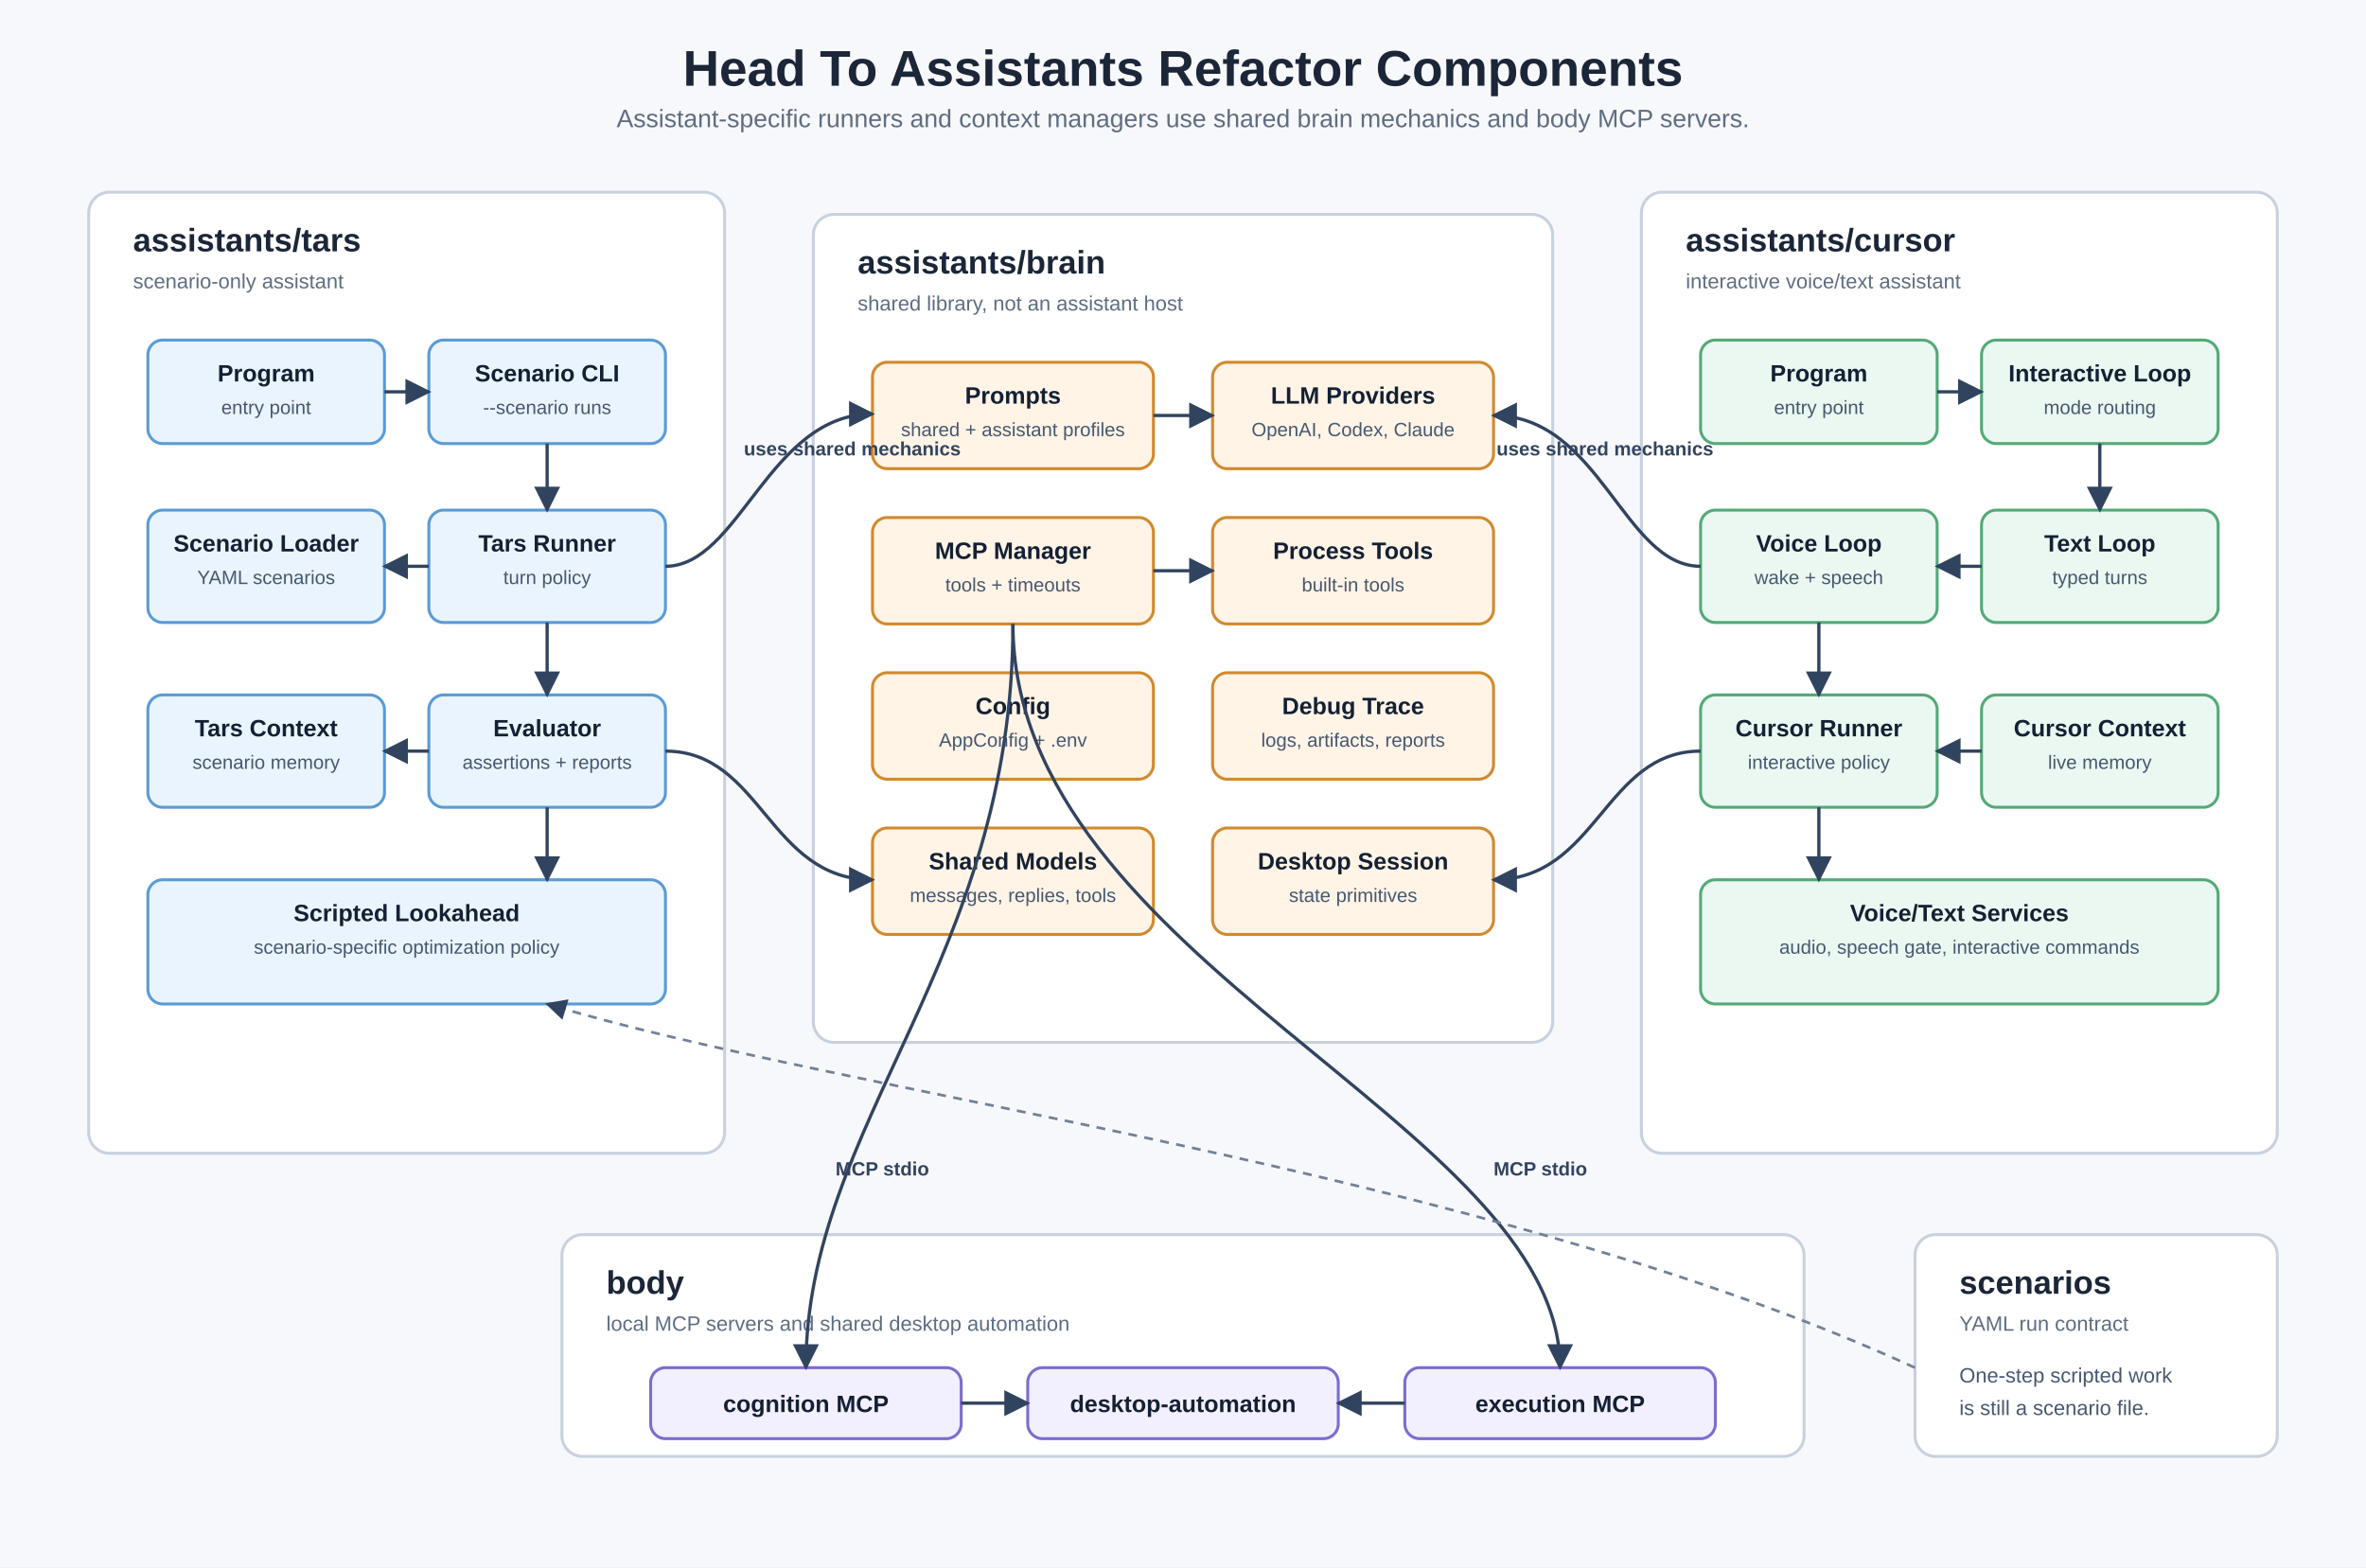
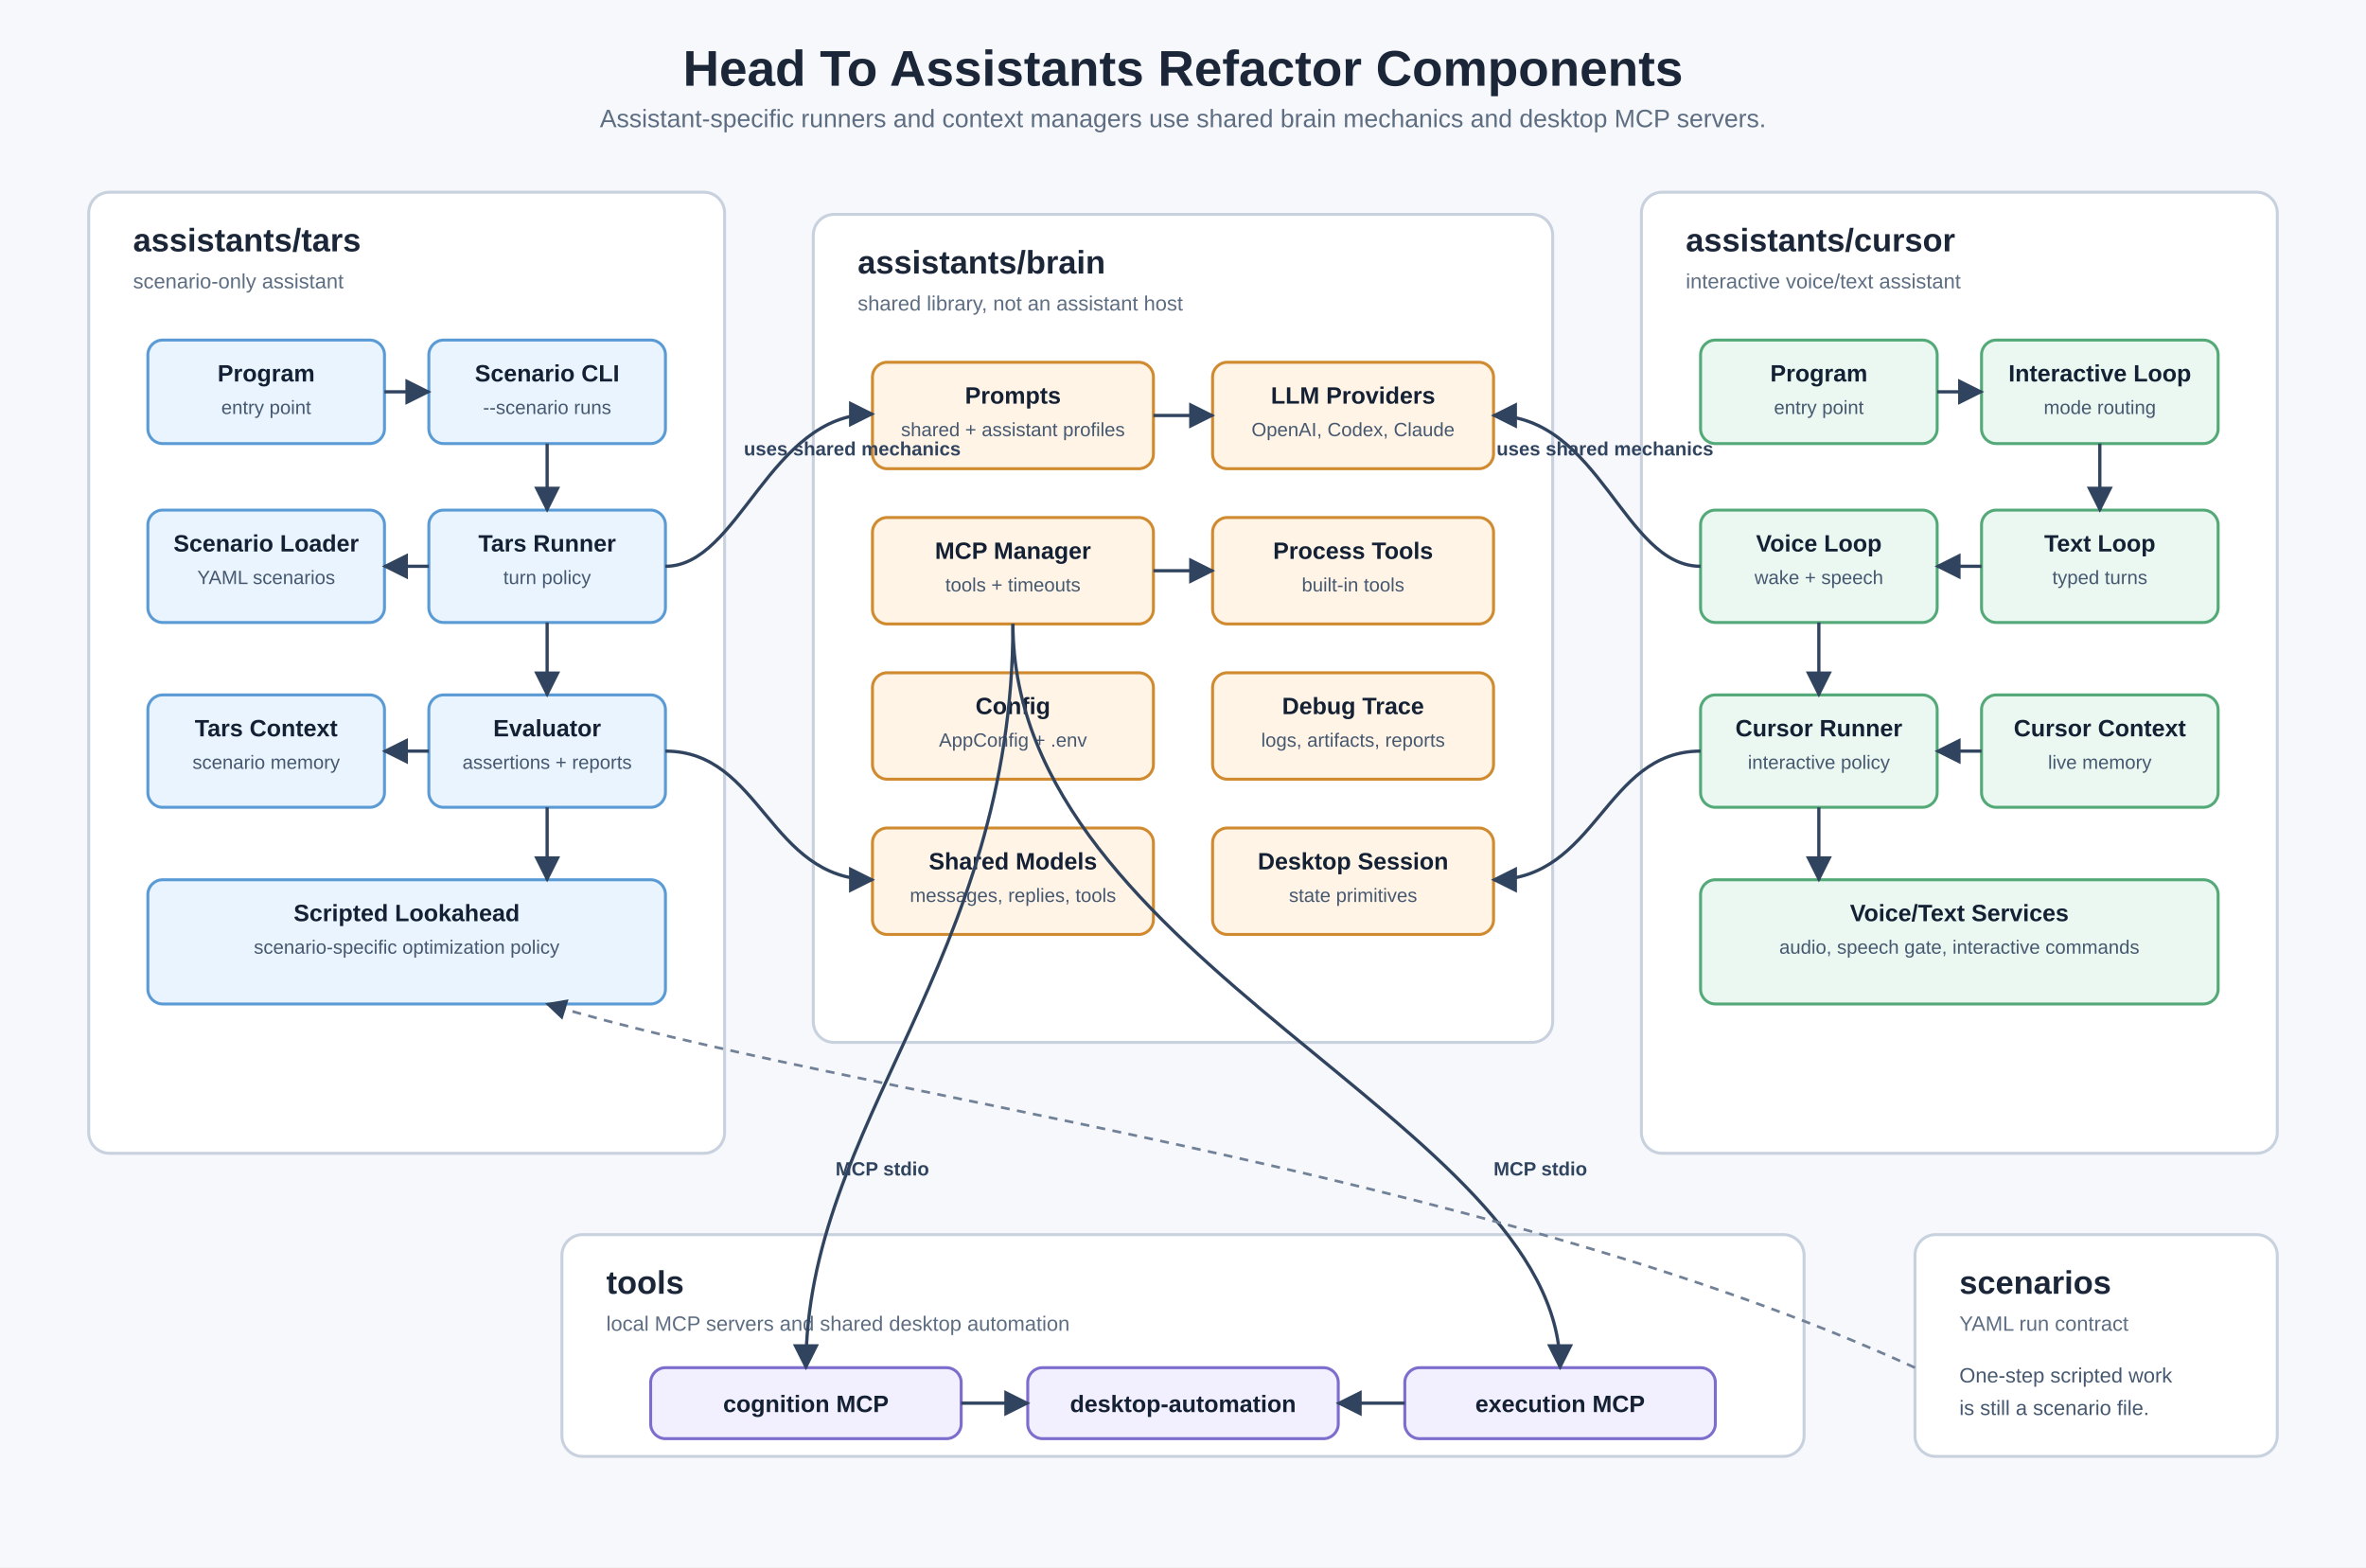
<svg xmlns="http://www.w3.org/2000/svg" width="1600" height="1060" viewBox="0 0 1600 1060" role="img" aria-labelledby="title desc">
  <defs>
    <marker id="arrow" viewBox="0 0 10 10" refX="9" refY="5" markerWidth="8" markerHeight="8" orient="auto-start-reverse">
      <path d="M 0 0 L 10 5 L 0 10 z" fill="#31445f" />
    </marker>
    <style>
      .page { fill: #f7f8fb; }
      .title { font: 700 34px "Segoe UI", Arial, sans-serif; fill: #1b2638; }
      .subtitle { font: 400 17px "Segoe UI", Arial, sans-serif; fill: #5d6d82; }
      .group { fill: #ffffff; stroke: #c8d1de; stroke-width: 2; rx: 14; }
      .group-title { font: 700 22px "Segoe UI", Arial, sans-serif; fill: #1b2638; }
      .group-subtitle { font: 400 14px "Segoe UI", Arial, sans-serif; fill: #5d6d82; }
      .box { stroke-width: 2; rx: 10; }
      .box-title { font: 700 16px "Segoe UI", Arial, sans-serif; fill: #142033; }
      .box-text { font: 400 13px "Segoe UI", Arial, sans-serif; fill: #46586f; }
      .tars { fill: #eaf4ff; stroke: #5b9bd5; }
      .cursor { fill: #eaf8f1; stroke: #54a978; }
      .brain { fill: #fff4e6; stroke: #d08a2f; }
-       .body { fill: #f2efff; stroke: #7d6dcc; }
+       .tools { fill: #f2efff; stroke: #7d6dcc; }
      .line { stroke: #31445f; stroke-width: 2.2; fill: none; marker-end: url(#arrow); }
      .soft-line { stroke: #718198; stroke-width: 1.8; fill: none; marker-end: url(#arrow); stroke-dasharray: 6 5; }
      .label { font: 600 13px "Segoe UI", Arial, sans-serif; fill: #31445f; }
      .note { font: 400 14px "Segoe UI", Arial, sans-serif; fill: #46586f; }
    </style>
  </defs>
  <rect class="page" x="0" y="0" width="1600" height="1060" />
  <text class="title" x="800" y="58" text-anchor="middle">Head To Assistants Refactor Components</text>
-   <text class="subtitle" x="800" y="86" text-anchor="middle">Assistant-specific runners and context managers use shared brain mechanics and body MCP servers.</text>
+   <text class="subtitle" x="800" y="86" text-anchor="middle">Assistant-specific runners and context managers use shared brain mechanics and desktop MCP servers.</text>
  <rect class="group" x="60" y="130" width="430" height="650" />
  <text class="group-title" x="90" y="170">assistants/tars</text>
  <text class="group-subtitle" x="90" y="195">scenario-only assistant</text>
  <rect class="box tars" x="100" y="230" width="160" height="70" />
  <text class="box-title" x="180" y="258" text-anchor="middle">Program</text>
  <text class="box-text" x="180" y="280" text-anchor="middle">entry point</text>
  <rect class="box tars" x="290" y="230" width="160" height="70" />
  <text class="box-title" x="370" y="258" text-anchor="middle">Scenario CLI</text>
  <text class="box-text" x="370" y="280" text-anchor="middle">--scenario runs</text>
  <rect class="box tars" x="100" y="345" width="160" height="76" />
  <text class="box-title" x="180" y="373" text-anchor="middle">Scenario Loader</text>
  <text class="box-text" x="180" y="395" text-anchor="middle">YAML scenarios</text>
  <rect class="box tars" x="290" y="345" width="160" height="76" />
  <text class="box-title" x="370" y="373" text-anchor="middle">Tars Runner</text>
  <text class="box-text" x="370" y="395" text-anchor="middle">turn policy</text>
  <rect class="box tars" x="100" y="470" width="160" height="76" />
  <text class="box-title" x="180" y="498" text-anchor="middle">Tars Context</text>
  <text class="box-text" x="180" y="520" text-anchor="middle">scenario memory</text>
  <rect class="box tars" x="290" y="470" width="160" height="76" />
  <text class="box-title" x="370" y="498" text-anchor="middle">Evaluator</text>
  <text class="box-text" x="370" y="520" text-anchor="middle">assertions + reports</text>
  <rect class="box tars" x="100" y="595" width="350" height="84" />
  <text class="box-title" x="275" y="623" text-anchor="middle">Scripted Lookahead</text>
  <text class="box-text" x="275" y="645" text-anchor="middle">scenario-specific optimization policy</text>
  <path class="line" d="M260 265 L290 265" />
  <path class="line" d="M370 300 L370 345" />
  <path class="line" d="M290 383 L260 383" />
  <path class="line" d="M370 421 L370 470" />
  <path class="line" d="M290 508 L260 508" />
  <path class="line" d="M370 546 L370 595" />
  <rect class="group" x="1110" y="130" width="430" height="650" />
  <text class="group-title" x="1140" y="170">assistants/cursor</text>
  <text class="group-subtitle" x="1140" y="195">interactive voice/text assistant</text>
  <rect class="box cursor" x="1150" y="230" width="160" height="70" />
  <text class="box-title" x="1230" y="258" text-anchor="middle">Program</text>
  <text class="box-text" x="1230" y="280" text-anchor="middle">entry point</text>
  <rect class="box cursor" x="1340" y="230" width="160" height="70" />
  <text class="box-title" x="1420" y="258" text-anchor="middle">Interactive Loop</text>
  <text class="box-text" x="1420" y="280" text-anchor="middle">mode routing</text>
  <rect class="box cursor" x="1150" y="345" width="160" height="76" />
  <text class="box-title" x="1230" y="373" text-anchor="middle">Voice Loop</text>
  <text class="box-text" x="1230" y="395" text-anchor="middle">wake + speech</text>
  <rect class="box cursor" x="1340" y="345" width="160" height="76" />
  <text class="box-title" x="1420" y="373" text-anchor="middle">Text Loop</text>
  <text class="box-text" x="1420" y="395" text-anchor="middle">typed turns</text>
  <rect class="box cursor" x="1150" y="470" width="160" height="76" />
  <text class="box-title" x="1230" y="498" text-anchor="middle">Cursor Runner</text>
  <text class="box-text" x="1230" y="520" text-anchor="middle">interactive policy</text>
  <rect class="box cursor" x="1340" y="470" width="160" height="76" />
  <text class="box-title" x="1420" y="498" text-anchor="middle">Cursor Context</text>
  <text class="box-text" x="1420" y="520" text-anchor="middle">live memory</text>
  <rect class="box cursor" x="1150" y="595" width="350" height="84" />
  <text class="box-title" x="1325" y="623" text-anchor="middle">Voice/Text Services</text>
  <text class="box-text" x="1325" y="645" text-anchor="middle">audio, speech gate, interactive commands</text>
  <path class="line" d="M1310 265 L1340 265" />
  <path class="line" d="M1420 300 L1420 345" />
  <path class="line" d="M1340 383 L1310 383" />
  <path class="line" d="M1230 421 L1230 470" />
  <path class="line" d="M1340 508 L1310 508" />
  <path class="line" d="M1230 546 L1230 595" />
  <rect class="group" x="550" y="145" width="500" height="560" />
  <text class="group-title" x="580" y="185">assistants/brain</text>
  <text class="group-subtitle" x="580" y="210">shared library, not an assistant host</text>
  <rect class="box brain" x="590" y="245" width="190" height="72" />
  <text class="box-title" x="685" y="273" text-anchor="middle">Prompts</text>
  <text class="box-text" x="685" y="295" text-anchor="middle">shared + assistant profiles</text>
  <rect class="box brain" x="820" y="245" width="190" height="72" />
  <text class="box-title" x="915" y="273" text-anchor="middle">LLM Providers</text>
  <text class="box-text" x="915" y="295" text-anchor="middle">OpenAI, Codex, Claude</text>
  <rect class="box brain" x="590" y="350" width="190" height="72" />
  <text class="box-title" x="685" y="378" text-anchor="middle">MCP Manager</text>
  <text class="box-text" x="685" y="400" text-anchor="middle">tools + timeouts</text>
  <rect class="box brain" x="820" y="350" width="190" height="72" />
  <text class="box-title" x="915" y="378" text-anchor="middle">Process Tools</text>
  <text class="box-text" x="915" y="400" text-anchor="middle">built-in tools</text>
  <rect class="box brain" x="590" y="455" width="190" height="72" />
  <text class="box-title" x="685" y="483" text-anchor="middle">Config</text>
  <text class="box-text" x="685" y="505" text-anchor="middle">AppConfig + .env</text>
  <rect class="box brain" x="820" y="455" width="190" height="72" />
  <text class="box-title" x="915" y="483" text-anchor="middle">Debug Trace</text>
  <text class="box-text" x="915" y="505" text-anchor="middle">logs, artifacts, reports</text>
  <rect class="box brain" x="590" y="560" width="190" height="72" />
  <text class="box-title" x="685" y="588" text-anchor="middle">Shared Models</text>
  <text class="box-text" x="685" y="610" text-anchor="middle">messages, replies, tools</text>
  <rect class="box brain" x="820" y="560" width="190" height="72" />
  <text class="box-title" x="915" y="588" text-anchor="middle">Desktop Session</text>
  <text class="box-text" x="915" y="610" text-anchor="middle">state primitives</text>
  <path class="line" d="M780 281 L820 281" />
  <path class="line" d="M780 386 L820 386" />
  <rect class="group" x="380" y="835" width="840" height="150" />
-   <text class="group-title" x="410" y="875">body</text>
+   <text class="group-title" x="410" y="875">tools</text>
  <text class="group-subtitle" x="410" y="900">local MCP servers and shared desktop automation</text>
-   <rect class="box body" x="440" y="925" width="210" height="48" />
+   <rect class="box tools" x="440" y="925" width="210" height="48" />
  <text class="box-title" x="545" y="955" text-anchor="middle">cognition MCP</text>
-   <rect class="box body" x="695" y="925" width="210" height="48" />
+   <rect class="box tools" x="695" y="925" width="210" height="48" />
  <text class="box-title" x="800" y="955" text-anchor="middle">desktop-automation</text>
-   <rect class="box body" x="950" y="925" width="210" height="48" />
+   <rect class="box tools" x="950" y="925" width="210" height="48" />
  <text class="box-title" x="1055" y="955" text-anchor="middle">execution MCP</text>
  <path class="line" d="M650 949 L695 949" />
  <path class="line" d="M950 949 L905 949" />
  <path class="line" d="M450 383 C500 383 520 280 590 280" />
  <text class="label" x="503" y="308">uses shared mechanics</text>
  <path class="line" d="M450 508 C515 508 520 595 590 595" />
  <path class="line" d="M1150 508 C1085 508 1080 595 1010 595" />
  <path class="line" d="M1150 383 C1098 383 1082 281 1010 281" />
  <text class="label" x="1012" y="308">uses shared mechanics</text>
  <path class="line" d="M685 422 C685 650 545 760 545 925" />
  <text class="label" x="565" y="795">MCP stdio</text>
  <path class="line" d="M685 422 C685 650 1055 760 1055 925" />
  <text class="label" x="1010" y="795">MCP stdio</text>
  <rect class="group" x="1295" y="835" width="245" height="150" />
  <text class="group-title" x="1325" y="875">scenarios</text>
  <text class="group-subtitle" x="1325" y="900">YAML run contract</text>
  <text class="note" x="1325" y="935">One-step scripted work</text>
  <text class="note" x="1325" y="957">is still a scenario file.</text>
  <path class="soft-line" d="M1295 925 C1000 790 570 740 370 679" />
</svg>
